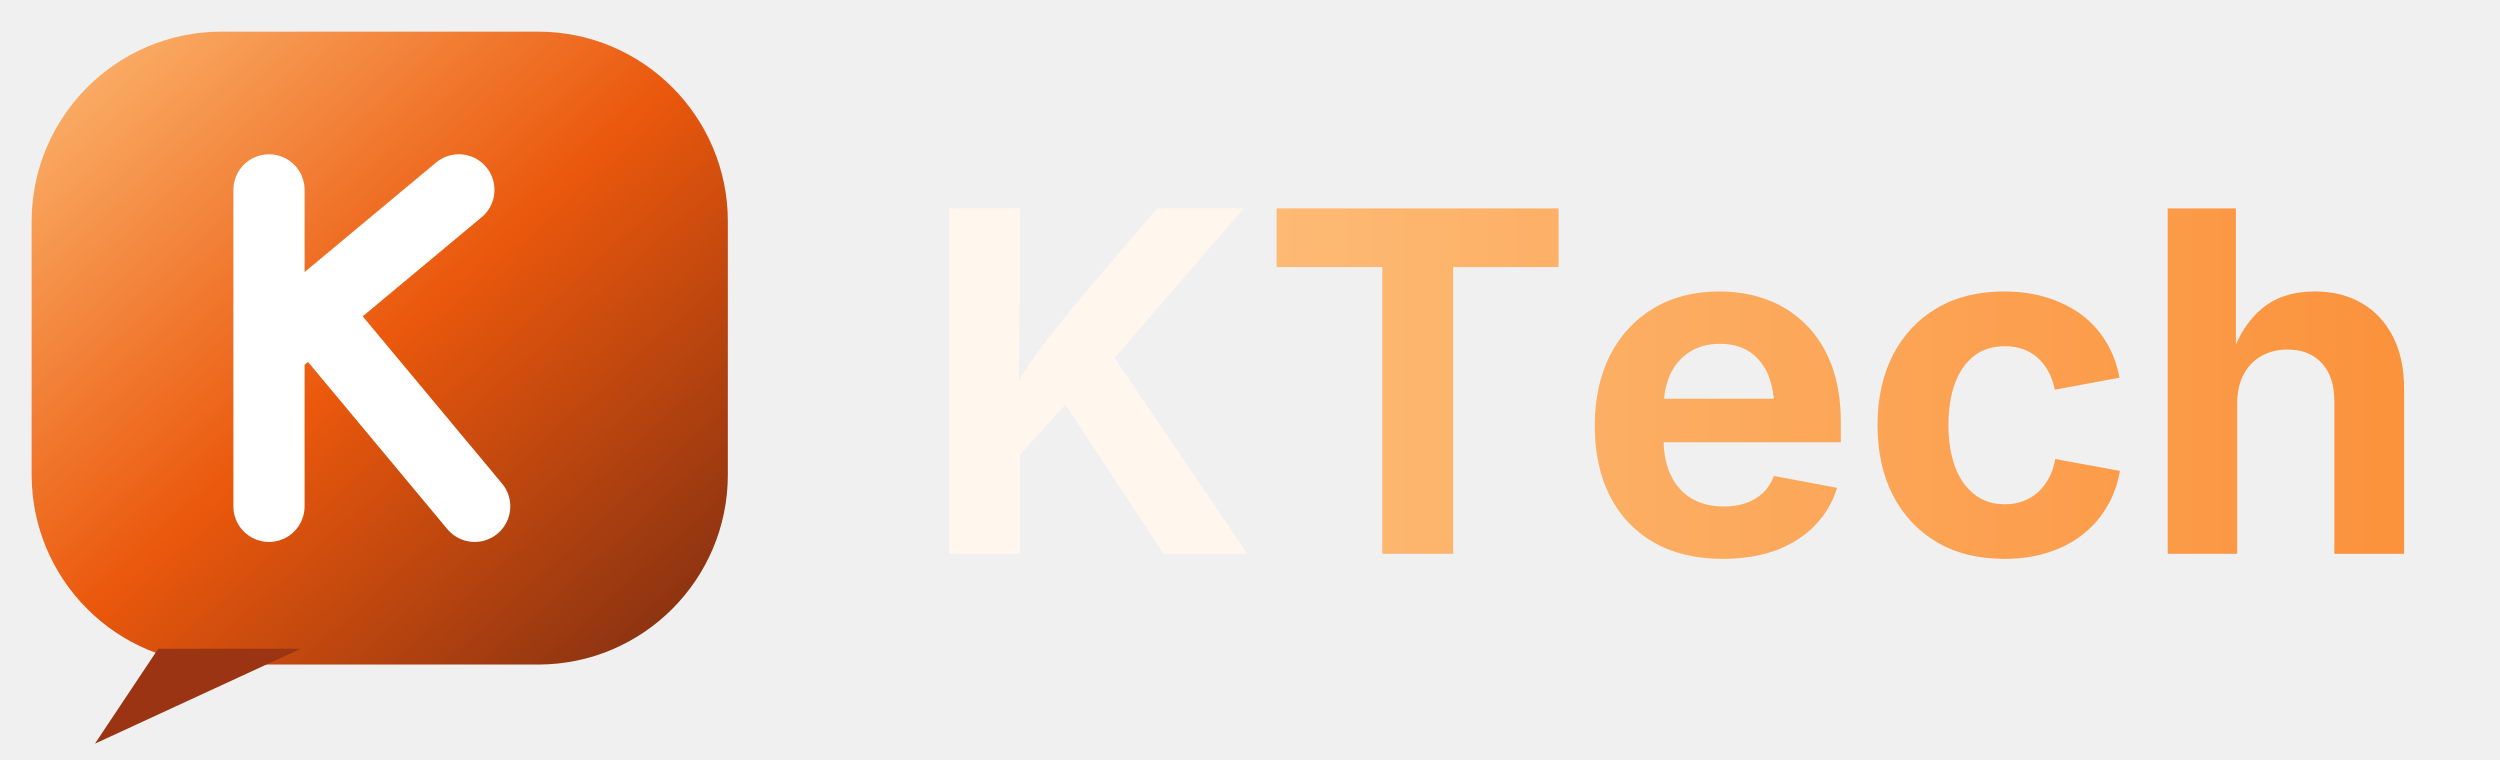
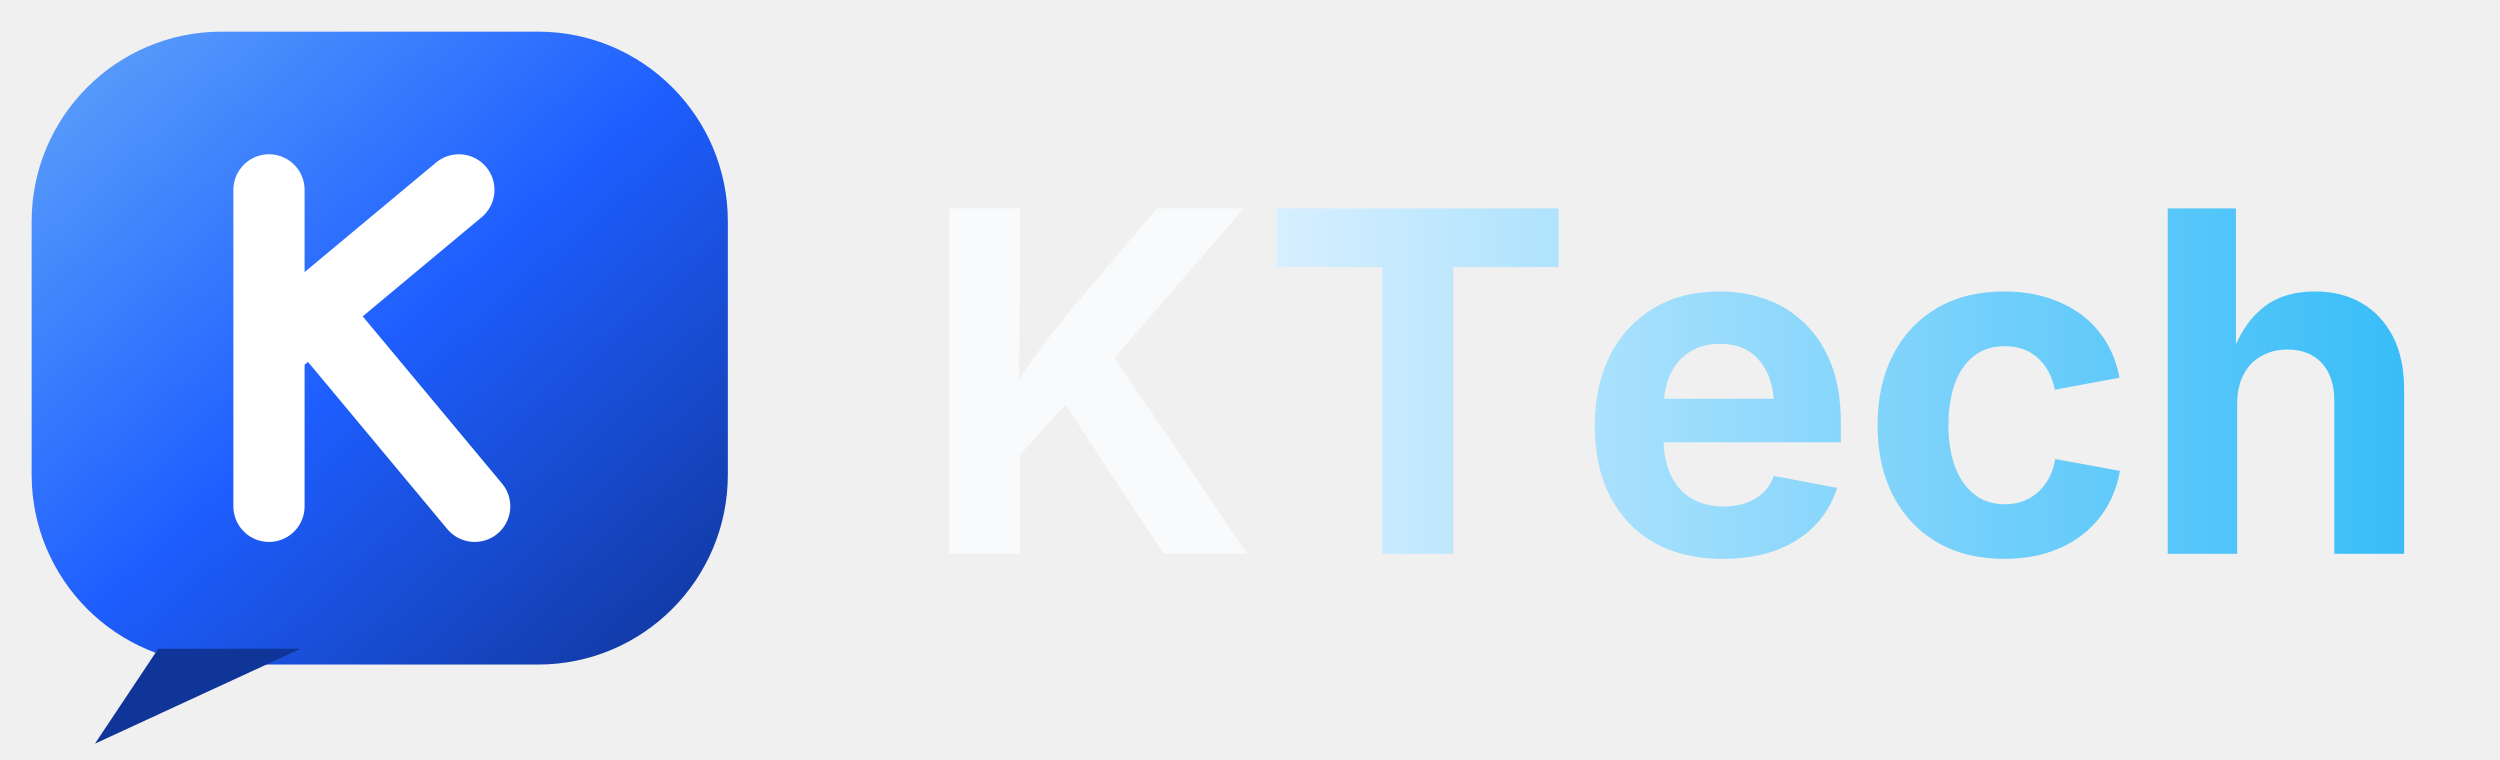
<svg xmlns="http://www.w3.org/2000/svg" width="158" height="48" viewBox="0 0 158 48">
  <defs>
    <linearGradient id="kt-mark" x1="0" y1="0" x2="1" y2="1">
-       <stop offset="0" stop-color="#FDBA74" />
-       <stop offset=".5" stop-color="#EA580C" />
-       <stop offset="1" stop-color="#7C2D12" />
+       <stop offset="0" stop-color="#60A5FA" />
+       <stop offset=".5" stop-color="#1E5EFF" />
+       <stop offset="1" stop-color="#103599" />
    </linearGradient>
  </defs>
  <rect x="2" y="2" width="44" height="40" rx="12" fill="url(#kt-mark)" />
-   <path d="M10 41 L6 47 L19 41Z" fill="#9A3412" />
+   <path d="M10 41 L6 47 L19 41Z" fill="#103599" />
  <path d="M17 12v20M17 22l12-10M20 20l10 12" stroke="#fff" stroke-width="4.5" stroke-linecap="round" stroke-linejoin="round" fill="none" />
  <defs>
    <linearGradient id="kt-word" x1="0" y1="0" x2="1" y2="0">
-       <stop offset="0" stop-color="#FDBA74" />
-       <stop offset="1" stop-color="#FB923C" />
+       <stop offset="0" stop-color="#D7EFFF" />
+       <stop offset="1" stop-color="#38BDF8" />
    </linearGradient>
  </defs>
-   <path d="M64.45 35L59.98 35L59.98 13.17L64.45 13.17L64.45 19.14L64.39 24.09Q64.49 23.91 64.59 23.75L64.59 23.75Q65.24 22.72 66.01 21.69Q66.79 20.66 67.79 19.44L67.79 19.44L73.13 13.17L78.60 13.17L70.44 22.62L78.83 35L73.54 35L67.33 25.57L64.45 28.76L64.45 35Z" fill="#FFF7ED" />
+   <path d="M64.45 35L59.98 35L59.98 13.17L64.45 13.17L64.45 19.14L64.39 24.09Q64.49 23.91 64.59 23.75L64.59 23.75Q65.24 22.72 66.01 21.69Q66.79 20.66 67.79 19.44L67.79 19.44L73.13 13.17L78.60 13.17L70.44 22.62L78.83 35L73.54 35L67.33 25.57L64.45 28.76L64.45 35Z" fill="#F8FAFC" />
  <path d="M87.36 16.88L80.68 16.88L80.68 13.17L98.50 13.17L98.50 16.88L91.84 16.88L91.84 35L87.36 35L87.36 16.88ZM108.87 35.32L108.87 35.32Q106.37 35.32 104.55 34.30Q102.74 33.27 101.76 31.38Q100.79 29.49 100.79 26.90L100.79 26.90Q100.79 24.37 101.75 22.46Q102.72 20.56 104.49 19.49Q106.27 18.42 108.65 18.42L108.65 18.42Q110.27 18.42 111.66 18.93Q113.05 19.44 114.10 20.48Q115.16 21.51 115.75 23.06Q116.34 24.61 116.34 26.72L116.34 26.72L116.34 27.95L105.14 27.95Q105.18 29.20 105.62 30.08L105.62 30.08Q106.09 31.04 106.95 31.53Q107.80 32.01 108.95 32.01L108.95 32.01Q109.72 32.01 110.35 31.79Q110.98 31.57 111.43 31.14Q111.88 30.71 112.11 30.08L112.11 30.08L116.10 30.83Q115.70 32.17 114.72 33.19Q113.74 34.21 112.27 34.77Q110.79 35.32 108.87 35.32ZM105.17 25.20L105.17 25.20L112.11 25.20Q112.02 24.38 111.76 23.71L111.76 23.71Q111.36 22.77 110.60 22.25Q109.83 21.73 108.70 21.73L108.70 21.73Q107.56 21.73 106.76 22.26Q105.96 22.78 105.55 23.68L105.55 23.68Q105.24 24.37 105.17 25.20ZM126.67 35.32L126.67 35.32Q124.20 35.32 122.40 34.26Q120.61 33.20 119.63 31.30Q118.66 29.40 118.66 26.88L118.66 26.88Q118.66 24.34 119.63 22.44Q120.61 20.54 122.40 19.48Q124.20 18.42 126.67 18.42L126.67 18.42Q128.12 18.42 129.35 18.80Q130.58 19.18 131.54 19.88Q132.49 20.59 133.10 21.60Q133.72 22.61 133.95 23.87L133.95 23.87L129.87 24.63Q129.73 23.98 129.46 23.48Q129.18 22.97 128.78 22.61Q128.39 22.26 127.87 22.07Q127.35 21.88 126.72 21.88L126.72 21.88Q125.54 21.88 124.75 22.50Q123.95 23.13 123.54 24.26Q123.14 25.39 123.14 26.87L123.14 26.87Q123.14 28.32 123.54 29.45Q123.95 30.58 124.75 31.22Q125.54 31.87 126.72 31.87L126.72 31.87Q127.35 31.87 127.87 31.67Q128.40 31.47 128.81 31.10Q129.22 30.72 129.50 30.20Q129.78 29.67 129.89 29.01L129.89 29.01L133.98 29.76Q133.75 31.06 133.13 32.08Q132.52 33.10 131.56 33.83Q130.61 34.56 129.37 34.94Q128.14 35.32 126.67 35.32ZM141.39 25.52L141.39 25.52L141.39 35L137.00 35L137.00 13.17L141.31 13.17L141.31 21.77Q141.92 20.38 142.92 19.53L142.92 19.53Q144.22 18.42 146.30 18.42L146.30 18.42Q148 18.42 149.27 19.16Q150.53 19.90 151.24 21.28Q151.94 22.67 151.94 24.58L151.94 24.58L151.94 35L147.53 35L147.53 25.35Q147.53 23.82 146.75 22.96Q145.96 22.09 144.57 22.09L144.57 22.09Q143.65 22.09 142.92 22.50Q142.20 22.90 141.80 23.66Q141.39 24.42 141.39 25.52Z" fill="url(#kt-word)" />
</svg>
